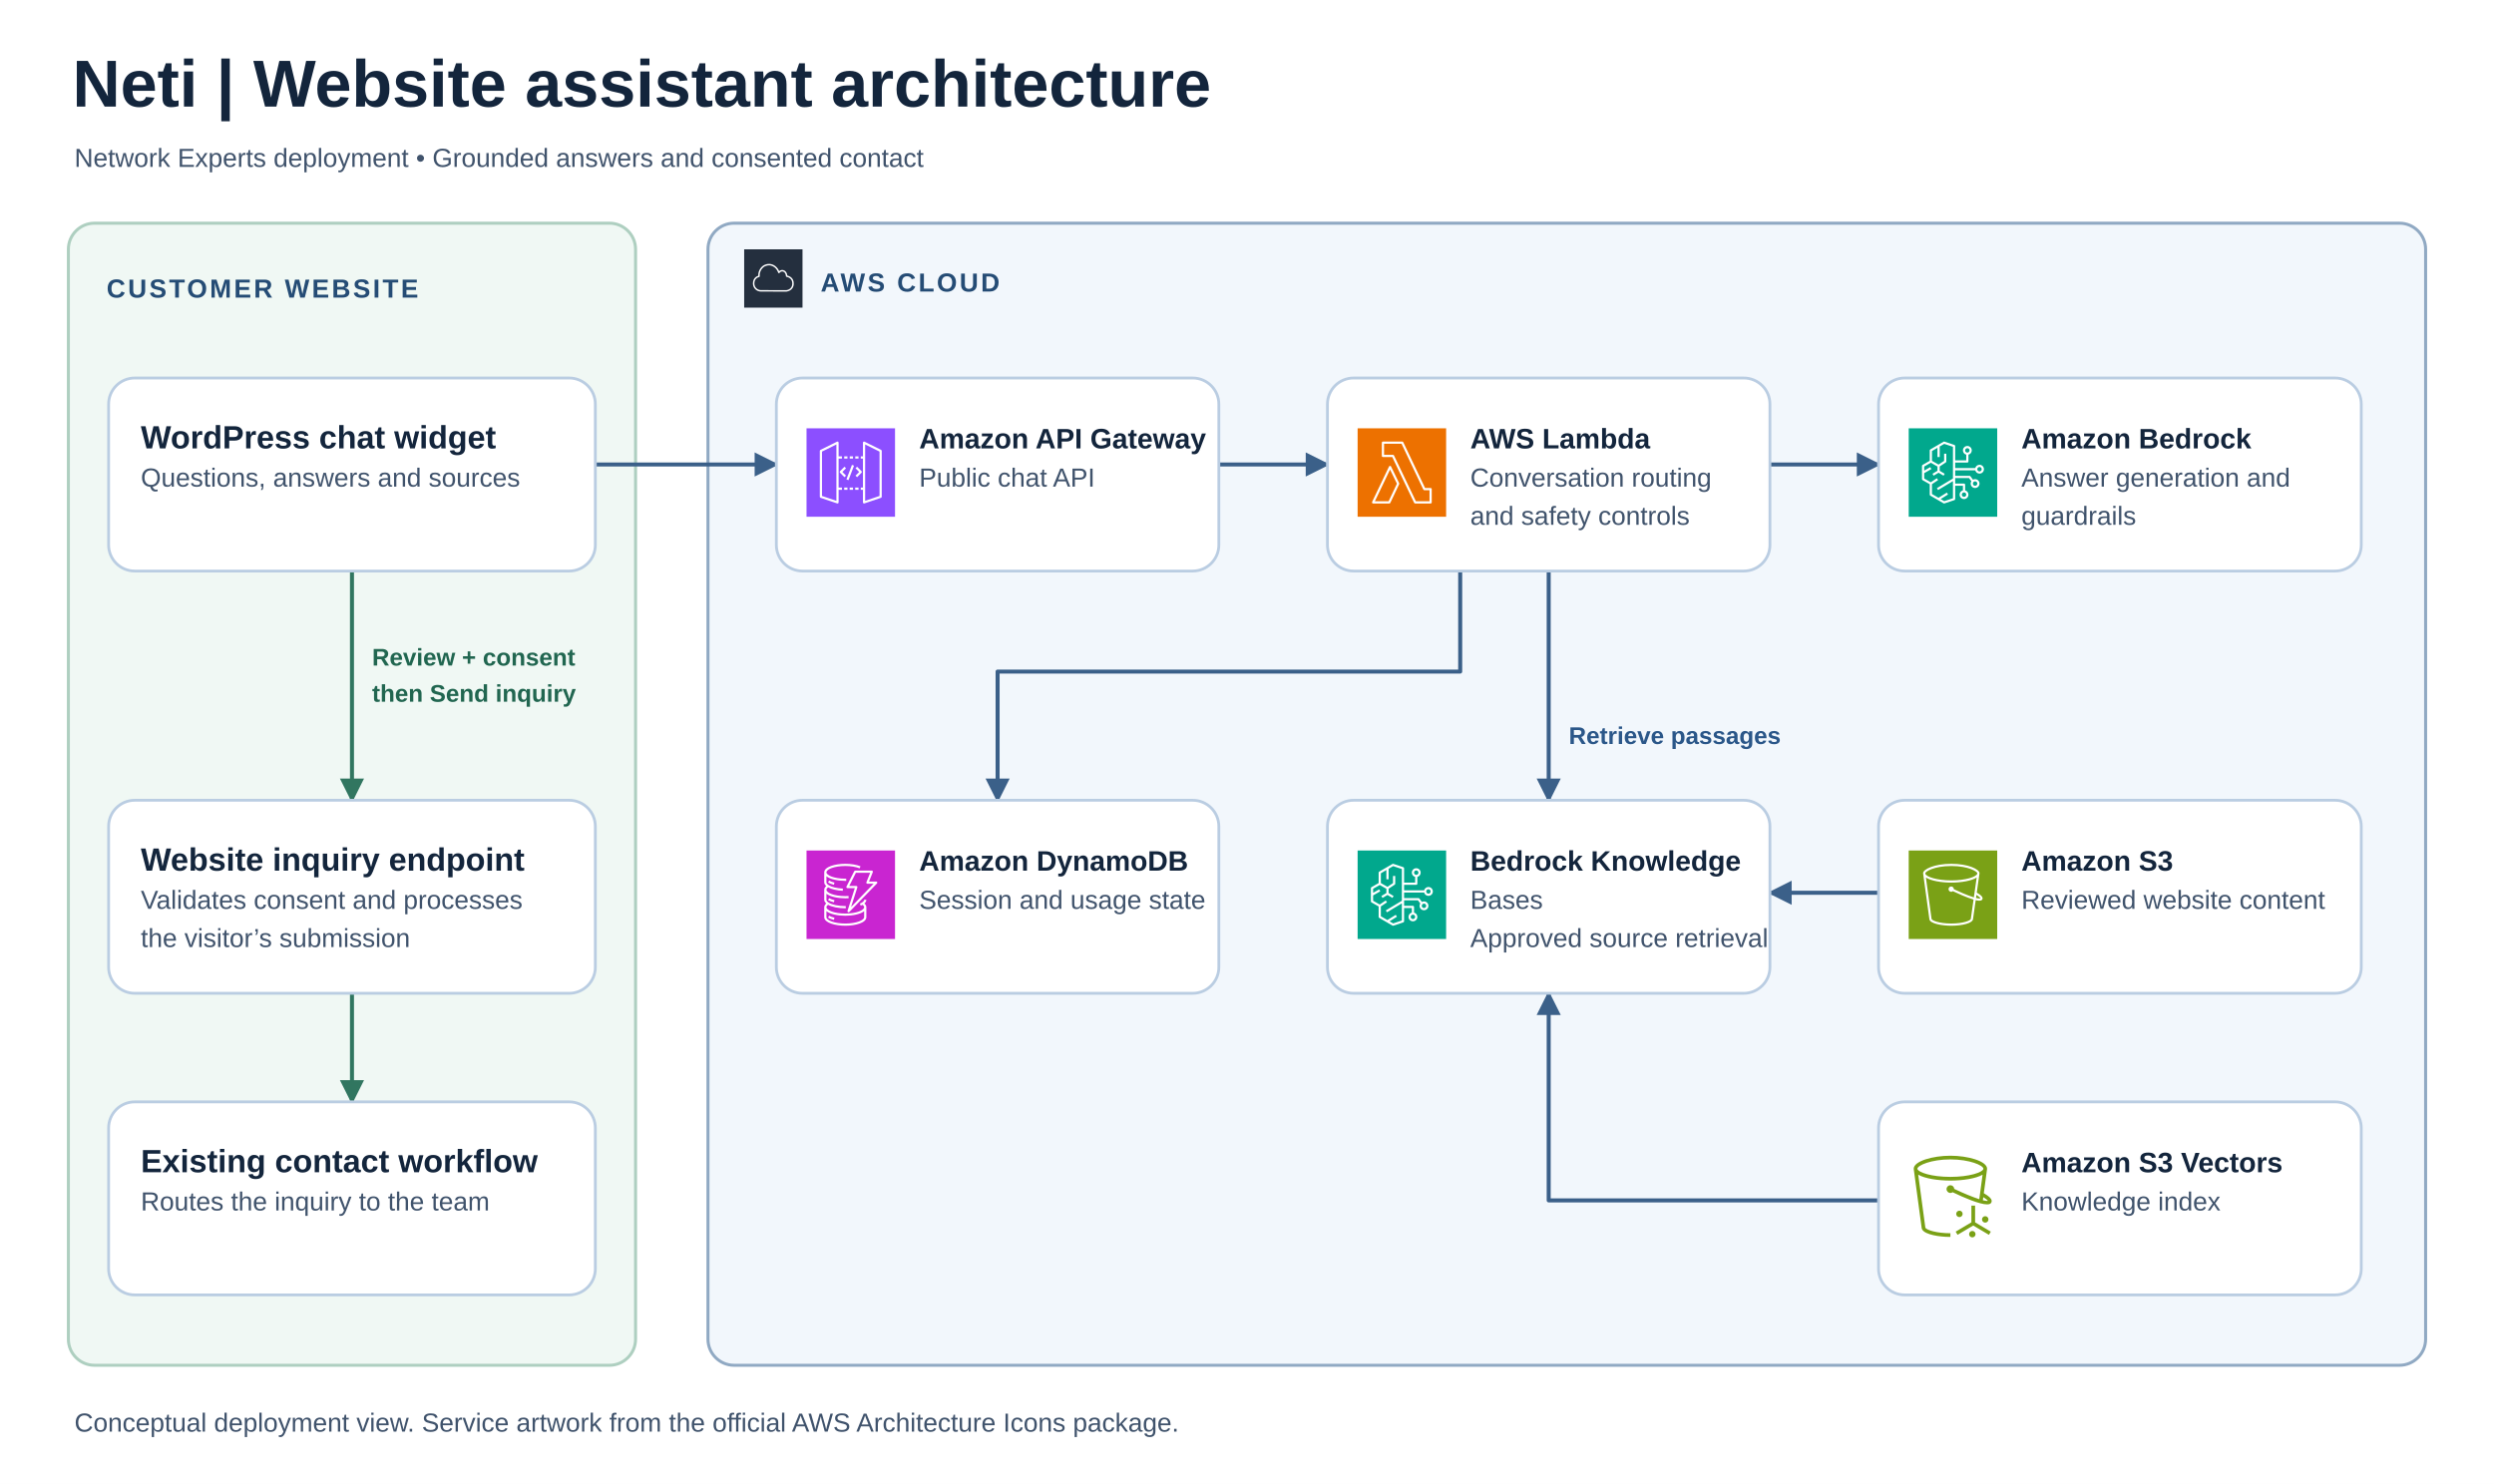
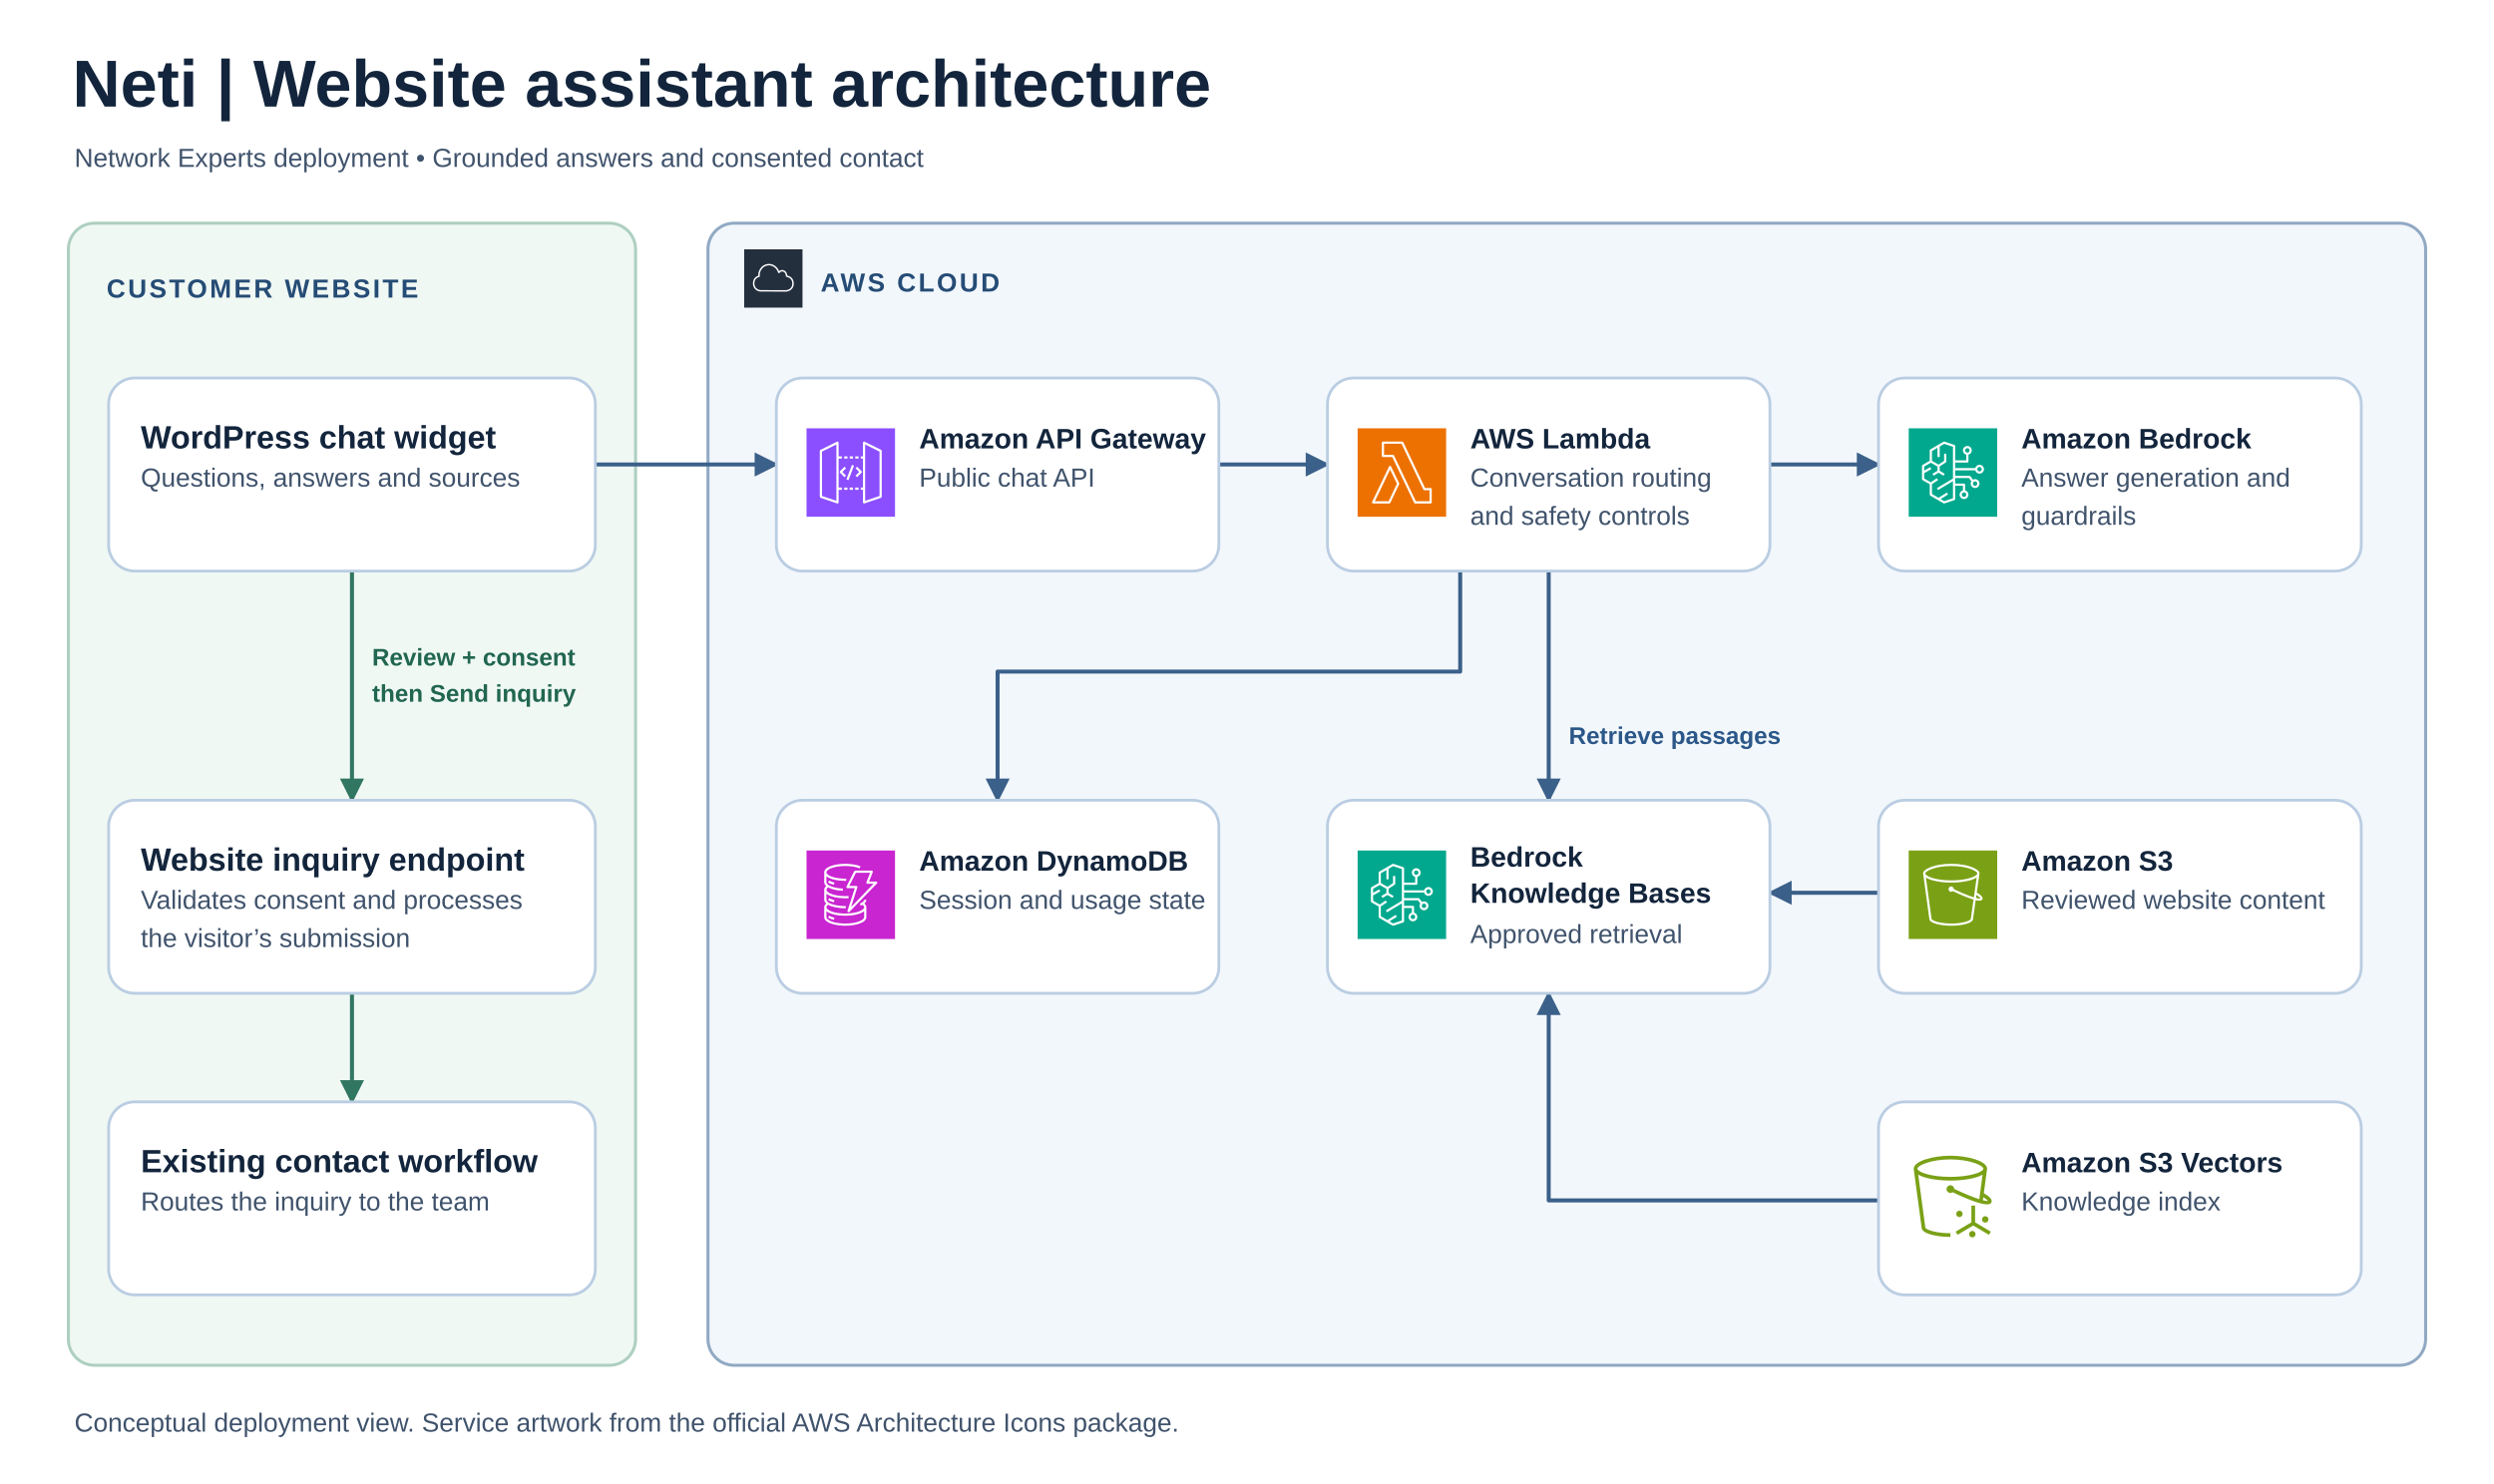
<svg xmlns="http://www.w3.org/2000/svg" width="1240" height="738" viewBox="0 0 1240 738" role="img" aria-labelledby="heading description">
  <style>text{font-family:Arial,Helvetica,sans-serif}.heading{font-size:33px;font-weight:700;fill:#13253c}.eyebrow{font-size:13px;font-weight:700;letter-spacing:1.2px;fill:#254c75}.title{font-size:16px;font-weight:700;fill:#13253c}.aws-title{font-size:14px;font-weight:700;fill:#13253c}.sub{font-size:13px;fill:#40536c}.label,.green{font-size:12px;font-weight:700;fill:#2b5789}.green{fill:#216650}.card{fill:white;stroke:#bacde2;stroke-width:1.4}.site{fill:#f0f8f4;stroke:#aecfc0;stroke-width:1.5}.cloud{fill:#f2f7fc;stroke:#90a9c3;stroke-width:1.5}.chat,.inquiry{fill:none;stroke:#3b6089;stroke-width:2;stroke-linejoin:round}.inquiry{stroke:#317660}</style>
  <defs>
    <marker id="chat-tip" viewBox="0 0 10 10" refX="9" refY="5" markerWidth="6" markerHeight="6" orient="auto">
      <path d="M0 0L10 5L0 10Z" fill="#3b6089" />
    </marker>
    <marker id="inquiry-tip" viewBox="0 0 10 10" refX="9" refY="5" markerWidth="6" markerHeight="6" orient="auto">
      <path d="M0 0L10 5L0 10Z" fill="#317660" />
    </marker>
  </defs>
  <rect width="1240" height="738" fill="white" />
  <text x="36" y="53" class="heading">Neti | Website assistant architecture</text>
  <text x="37" y="83" class="sub">Network Experts deployment • Grounded answers and consented contact</text>
  <rect x="34" y="111" width="282" height="568" rx="13" class="site" />
  <rect x="352" y="111" width="854" height="568" rx="13" class="cloud" />
  <text x="53" y="148" class="eyebrow">CUSTOMER WEBSITE</text>
  <svg width="29" height="29" viewBox="0 0 40 40" version="1.1" x="370" y="124">
    <g id="icon-0" stroke="none" stroke-width="1" fill="none" fill-rule="evenodd">
      <rect id="icon-1" fill="#242F3E" x="0" y="0" width="40" height="40" />
      <path d="M28.993,27.995 L11.487,27.976 C9.121,27.974 7.154,26.129 7.012,23.775 C7.004,23.652 7,23.526 7,23.397 C7,20.299 9.091,19.287 10.337,18.959 C10.577,18.896 10.735,18.666 10.707,18.419 C10.676,18.149 10.659,17.875 10.659,17.596 C10.659,15.132 12.308,12.482 14.415,11.563 C15.359,11.15 16.232,10.986 17.023,10.986 C19.276,10.986 20.867,12.315 21.561,13.033 C22.329,13.826 22.927,14.838 23.34,16.042 C23.4,16.219 23.555,16.347 23.74,16.374 C23.918,16.401 24.109,16.323 24.219,16.171 C24.807,15.35 25.766,14.982 26.659,15.239 C27.782,15.56 28.516,16.727 28.62,18.307 C28.578,18.576 28.759,18.829 29.027,18.877 C30.222,19.089 33,19.957 33,23.44 C33,27.589 29.114,27.982 28.993,27.995 M29.594,17.974 C29.379,16.067 28.4,14.696 26.934,14.278 C25.899,13.982 24.811,14.245 23.989,14.95 C23.553,13.936 22.979,13.06 22.28,12.338 C20.023,10.005 16.933,9.372 14.014,10.646 C11.531,11.73 9.659,14.718 9.659,17.596 C9.659,17.77 9.665,17.943 9.676,18.114 C8.319,18.573 6,19.875 6,23.397 C6,23.549 6.004,23.696 6.014,23.838 C6.188,26.716 8.593,28.973 11.486,28.976 L29.034,28.993 C29.084,28.989 34,28.519 34,23.44 C34,19.502 31.003,18.314 29.594,17.974" id="icon-2" fill="#FFFFFF" />
    </g>
  </svg>
  <text x="408" y="145" class="eyebrow">AWS CLOUD</text>
  <path d="M296 231H386" class="chat" marker-end="url(#chat-tip)" />
  <path d="M606 231H660" class="chat" marker-end="url(#chat-tip)" />
  <path d="M880 231H934" class="chat" marker-end="url(#chat-tip)" />
  <path d="M770 284V398" class="chat" marker-end="url(#chat-tip)" />
  <path d="M726 284V334H496V398" class="chat" marker-end="url(#chat-tip)" />
  <path d="M934 444H880" class="chat" marker-end="url(#chat-tip)" />
  <path d="M934 597H770V494" class="chat" marker-end="url(#chat-tip)" />
  <path d="M175 284V398" class="inquiry" marker-end="url(#inquiry-tip)" />
  <path d="M175 494V548" class="inquiry" marker-end="url(#inquiry-tip)" />
  <rect x="54" y="188" width="242" height="96" rx="13" class="card" />
  <text x="70" y="223" class="title">WordPress chat widget</text>
  <text x="70" y="242" class="sub">Questions, answers and sources</text>
  <rect x="54" y="398" width="242" height="96" rx="13" class="card" />
  <text x="70" y="433" class="title">Website inquiry endpoint</text>
  <text x="70" y="452" class="sub">Validates consent and processes</text>
  <text x="70" y="471" class="sub">the visitor’s submission</text>
  <rect x="54" y="548" width="242" height="96" rx="13" class="card" />
  <text x="70" y="583" class="title">Existing contact workflow</text>
  <text x="70" y="602" class="sub">Routes the inquiry to the team</text>
  <rect x="386" y="188" width="220" height="96" rx="13" class="card" />
  <svg width="44" height="44" viewBox="0 0 80 80" fill="none" x="401" y="213">
    <g id="icon-3">
      <g id="icon-4">
        <rect id="icon-5" width="80" height="80" fill="#8C4FFF" />
      </g>
      <g id="icon-6">
        <path id="icon-7" fill-rule="evenodd" clip-rule="evenodd" d="M34.065 55.632H37V53.615H34.065V55.632ZM39 55.632H42V53.615H39V55.632ZM27 14.63L14 21.082V61.193L27 65.59V14.63ZM29 27.393V53.615H32V55.632H29V66.992C29 67.316 28.845 67.621 28.584 67.81C28.412 67.936 28.207 68 28 68C27.894 68 27.786 67.983 27.682 67.948L12.682 62.876C12.274 62.737 12 62.352 12 61.92V20.454C12 20.07 12.217 19.718 12.559 19.549L27.559 12.104C27.868 11.95 28.235 11.968 28.528 12.152C28.821 12.336 29 12.66 29 13.009V25.376H32V27.393H29ZM44 55.632H47V53.615H44V55.632ZM44.065 27.393H47V25.376H44.065V27.393ZM39.065 27.393H42V25.376H39.065V27.393ZM34.065 27.393H37V25.376H34.065V27.393ZM66 21.082L53 14.63V65.59L66 61.193V21.082ZM68 61.92C68 62.352 67.726 62.737 67.318 62.876L52.318 67.948C52.214 67.983 52.106 68 52 68C51.793 68 51.588 67.936 51.416 67.81C51.155 67.621 51 67.316 51 66.992V55.632H49.065V53.615H51V27.393H49.065V25.376H51V13.009C51 12.66 51.179 12.336 51.472 12.152C51.765 11.968 52.131 11.95 52.441 12.104L67.441 19.549C67.783 19.718 68 20.07 68 20.454V61.92ZM42.934 33.807L41.066 33.083L36.066 46.194L37.934 46.918L42.934 33.807ZM49.707 40.209C50.098 39.815 50.098 39.176 49.707 38.783L45.707 34.749L44.293 36.175L47.586 39.496L44.293 42.817L45.707 44.243L49.707 40.209ZM34.293 44.243L30.293 40.209C29.902 39.815 29.902 39.176 30.293 38.783L34.293 34.749L35.707 36.175L32.414 39.496L35.707 42.817L34.293 44.243Z" fill="white" />
      </g>
    </g>
  </svg>
  <text x="457" y="223" class="aws-title">Amazon API Gateway</text>
  <text x="457" y="242" class="sub">Public chat API</text>
  <rect x="660" y="188" width="220" height="96" rx="13" class="card" />
  <svg width="44" height="44" viewBox="0 0 80 80" version="1.1" x="675" y="213">
    <g id="icon-8" stroke="none" stroke-width="1" fill="none" fill-rule="evenodd">
      <g id="icon-9" fill="#ED7100">
        <rect id="icon-10" x="0" y="0" width="80" height="80" />
      </g>
      <path d="M28.008,66 L15.591,66 L29.324,37.296 L35.546,50.106 L28.008,66 Z M30.22,34.553 C30.051,34.208 29.7,33.989 29.318,33.989 L29.315,33.989 C28.929,33.99 28.578,34.211 28.412,34.558 L13.098,66.569 C12.95,66.879 12.971,67.243 13.155,67.534 C13.337,67.824 13.658,68 14.002,68 L28.642,68 C29.03,68 29.382,67.777 29.548,67.428 L37.564,50.528 C37.693,50.254 37.692,49.937 37.559,49.665 L30.22,34.553 Z M64.995,66 L52.659,66 L32.867,24.57 C32.701,24.222 32.349,24 31.962,24 L23.89,24 L23.899,14 L39.72,14 L59.42,55.429 C59.586,55.777 59.939,56 60.326,56 L64.995,56 L64.995,66 Z M65.998,54 L60.96,54 L41.259,12.571 C41.094,12.223 40.741,12 40.353,12 L22.898,12 C22.345,12 21.896,12.447 21.895,12.999 L21.884,24.999 C21.884,25.265 21.989,25.519 22.178,25.707 C22.365,25.895 22.62,26 22.887,26 L31.329,26 L51.122,67.43 C51.289,67.778 51.639,68 52.026,68 L65.998,68 C66.552,68 67,67.552 67,67 L67,55 C67,54.448 66.552,54 65.998,54 L65.998,54 Z" id="icon-11" fill="#FFFFFF" />
    </g>
  </svg>
  <text x="731" y="223" class="aws-title">AWS Lambda</text>
  <text x="731" y="242" class="sub">Conversation routing</text>
  <text x="731" y="261" class="sub">and safety controls</text>
  <rect x="934" y="188" width="240" height="96" rx="13" class="card" />
  <svg width="44" height="44" viewBox="0 0 80 80" version="1.1" x="949" y="213">
    <g id="icon-12" stroke="none" stroke-width="1" fill="none" fill-rule="evenodd">
      <g id="icon-13" fill="#01A88D">
        <rect id="icon-14" x="0" y="0" width="80" height="80" />
      </g>
      <g id="icon-15" transform="translate(12, 12)" fill="#FFFFFF">
        <path d="M52,27 C50.897,27 50,26.103 50,25 C50,23.897 50.897,23 52,23 C53.103,23 54,23.897 54,25 C54,26.103 53.103,27 52,27 L52,27 Z M20.113,53.908 L16.865,52.014 L23.53,47.848 L22.47,46.152 L14.913,50.875 L9,47.426 L9,38.535 L14.555,34.832 L13.445,33.168 L7.959,36.825 L2,33.42 L2,28.58 L8.496,24.868 L7.504,23.132 L2,26.277 L2,22.58 L8,19.152 L14,22.58 L14,26.434 L9.485,29.143 L10.515,30.857 L15,28.166 L19.485,30.857 L20.515,29.143 L16,26.434 L16,22.535 L21.555,18.832 C21.833,18.646 22,18.334 22,18 L22,11 L20,11 L20,17.465 L14.959,20.825 L9,17.42 L9,8.574 L14,5.658 L14,14 L16,14 L16,4.491 L20.113,2.092 L28,4.721 L28,33.434 L13.485,42.143 L14.515,43.857 L28,35.766 L28,51.279 L20.113,53.908 Z M50,38 C50,39.103 49.103,40 48,40 C46.897,40 46,39.103 46,38 C46,36.897 46.897,36 48,36 C49.103,36 50,36.897 50,38 L50,38 Z M40,48 C40,49.103 39.103,50 38,50 C36.897,50 36,49.103 36,48 C36,46.897 36.897,46 38,46 C39.103,46 40,46.897 40,48 L40,48 Z M39,8 C39,6.897 39.897,6 41,6 C42.103,6 43,6.897 43,8 C43,9.103 42.103,10 41,10 C39.897,10 39,9.103 39,8 L39,8 Z M52,21 C50.141,21 48.589,22.28 48.142,24 L30,24 L30,19 L41,19 C41.553,19 42,18.552 42,18 L42,11.858 C43.72,11.411 45,9.858 45,8 C45,5.794 43.206,4 41,4 C38.794,4 37,5.794 37,8 C37,9.858 38.28,11.411 40,11.858 L40,17 L30,17 L30,4 C30,3.569 29.725,3.188 29.316,3.051 L20.316,0.051 C20.042,-0.039 19.744,-0.009 19.496,0.136 L7.496,7.136 C7.188,7.315 7,7.645 7,8 L7,17.42 L0.504,21.132 C0.192,21.31 0,21.641 0,22 L0,34 C0,34.359 0.192,34.69 0.504,34.868 L7,38.58 L7,48 C7,48.355 7.188,48.685 7.496,48.864 L19.496,55.864 C19.65,55.954 19.825,56 20,56 C20.106,56 20.213,55.983 20.316,55.949 L29.316,52.949 C29.725,52.812 30,52.431 30,52 L30,40 L37,40 L37,44.142 C35.28,44.589 34,46.142 34,48 C34,50.206 35.794,52 38,52 C40.206,52 42,50.206 42,48 C42,46.142 40.72,44.589 39,44.142 L39,39 C39,38.448 38.553,38 38,38 L30,38 L30,33 L42.5,33 L44.638,35.85 C44.239,36.472 44,37.207 44,38 C44,40.206 45.794,42 48,42 C50.206,42 52,40.206 52,38 C52,35.794 50.206,34 48,34 C47.316,34 46.682,34.188 46.119,34.492 L43.8,31.4 C43.611,31.148 43.314,31 43,31 L30,31 L30,26 L48.142,26 C48.589,27.72 50.141,29 52,29 C54.206,29 56,27.206 56,25 C56,22.794 54.206,21 52,21 L52,21 Z" id="icon-16" />
      </g>
    </g>
  </svg>
  <text x="1005" y="223" class="aws-title">Amazon Bedrock</text>
  <text x="1005" y="242" class="sub">Answer generation and</text>
  <text x="1005" y="261" class="sub">guardrails</text>
  <rect x="386" y="398" width="220" height="96" rx="13" class="card" />
  <svg width="44" height="44" viewBox="0 0 80 80" version="1.1" x="401" y="423">
    <g id="icon-17" stroke="none" stroke-width="1" fill="none" fill-rule="evenodd">
      <g id="icon-18" fill="#C925D1">
        <rect id="icon-19" x="0" y="0" width="80" height="80" />
      </g>
      <path d="M52.086,54.85 C48.748,57.549 41.745,58.975 35.044,58.975 C28.342,58.975 21.337,57.548 18,54.849 L18,60.285 L18.001,60.285 C18.001,62.995 25,66.016 35.044,66.016 C45.08,66.016 52.075,62.999 52.086,60.29 L52.086,54.85 Z M52.087,44.522 L54.087,44.511 L54.087,44.522 C54.087,45.73 53.482,46.858 52.304,47.891 C53.732,49.147 54.087,50.38 54.087,51.258 C54.087,51.264 54.086,51.269 54.086,51.275 L54.086,60.285 L54.087,60.285 C54.087,65.295 44.275,68 35.044,68 C25.835,68 16.05,65.307 16.003,60.319 C16.003,60.314 16,60.309 16,60.304 L16,51.255 C16,51.253 16.002,51.25 16.002,51.247 C16.005,50.369 16.361,49.141 17.787,47.888 C16.37,46.636 16.01,45.415 16.001,44.544 L16.002,44.544 C16.002,44.54 16,44.537 16,44.533 L16,35.484 C16,35.481 16.002,35.478 16.002,35.475 C16.005,34.597 16.362,33.369 17.788,32.117 C16.37,30.865 16.01,29.643 16.001,28.773 L16.002,28.773 C16.002,28.769 16,28.765 16,28.761 L16,19.713 C16,19.71 16.002,19.707 16.002,19.704 C16.019,14.7 25.82,12 35.044,12 C40.255,12 45.261,12.828 48.778,14.272 L48.013,16.105 C44.73,14.757 40.003,13.984 35.044,13.984 C25,13.984 18.001,17.005 18.001,19.717 C18.001,22.429 25,25.45 35.044,25.45 C35.315,25.453 35.58,25.45 35.848,25.44 L35.932,27.422 C35.636,27.434 35.34,27.434 35.044,27.434 C28.342,27.434 21.337,26.007 18,23.308 L18,28.74 L18.001,28.74 L18.001,28.763 C18.011,29.803 19.078,30.712 19.972,31.289 C22.662,33.004 27.482,34.175 32.857,34.418 L32.766,36.4 C27.321,36.153 22.553,35.023 19.484,33.292 C18.728,33.857 18.001,34.622 18.001,35.489 C18.001,38.2 25,41.221 35.044,41.221 C36.029,41.221 37.007,41.189 37.952,41.123 L38.091,43.102 C37.101,43.17 36.075,43.205 35.044,43.205 C28.342,43.205 21.337,41.778 18,39.079 L18,44.511 L18.001,44.511 C18.011,45.575 19.078,46.482 19.972,47.06 C23.048,49.023 28.824,50.245 35.044,50.245 L35.484,50.245 L35.484,52.229 L35.044,52.229 C28.725,52.229 22.982,51.055 19.47,49.073 C18.718,49.637 18.001,50.398 18.001,51.258 C18.001,53.97 25,56.992 35.044,56.992 C45.08,56.992 52.075,53.974 52.086,51.265 L52.086,51.255 L52.086,51.254 C52.084,50.392 51.364,49.631 50.61,49.067 C50.122,49.344 49.599,49.61 49.004,49.855 L48.238,48.022 C48.964,47.724 49.594,47.402 50.111,47.062 C51.013,46.474 52.087,45.555 52.087,44.522 L52.087,44.522 Z M60.653,30.017 L55.049,30.017 C54.718,30.017 54.407,29.854 54.222,29.582 C54.035,29.31 53.997,28.964 54.119,28.66 L57.528,20.138 L44.619,20.138 L38.619,32.04 L45.001,32.04 C45.32,32.04 45.62,32.192 45.809,32.447 C45.996,32.703 46.051,33.031 45.954,33.333 L40.258,51.089 L60.653,30.017 Z M63.722,29.712 L38.723,55.54 C38.528,55.74 38.266,55.844 38.001,55.844 C37.825,55.844 37.648,55.799 37.49,55.705 C37.09,55.469 36.907,54.992 37.048,54.552 L43.634,34.024 L37.001,34.024 C36.654,34.024 36.333,33.846 36.15,33.554 C35.968,33.261 35.951,32.896 36.107,32.589 L43.107,18.703 C43.276,18.367 43.622,18.154 44.001,18.154 L59.001,18.154 C59.332,18.154 59.643,18.318 59.828,18.589 C60.015,18.862 60.053,19.207 59.931,19.512 L56.522,28.033 L63,28.033 C63.4,28.033 63.763,28.271 63.92,28.636 C64.077,29.002 63.999,29.426 63.722,29.712 L63.722,29.712 Z M19.455,60.674 C20.872,61.473 22.656,62.144 24.757,62.668 L25.245,60.744 C23.346,60.271 21.686,59.65 20.443,58.95 L19.455,60.674 Z M24.757,46.799 L25.245,44.875 C23.346,44.401 21.686,43.78 20.443,43.08 L19.455,44.805 C20.872,45.603 22.655,46.275 24.757,46.799 L24.757,46.799 Z M19.455,28.936 L20.443,27.211 C21.684,27.911 23.345,28.531 25.245,29.006 L24.757,30.929 C22.653,30.404 20.87,29.733 19.455,28.936 L19.455,28.936 Z" id="icon-20" fill="#FFFFFF" />
    </g>
  </svg>
  <text x="457" y="433" class="aws-title">Amazon DynamoDB</text>
  <text x="457" y="452" class="sub">Session and usage state</text>
  <rect x="660" y="398" width="220" height="96" rx="13" class="card" />
  <svg width="44" height="44" viewBox="0 0 80 80" version="1.1" x="675" y="423">
    <g id="icon-21" stroke="none" stroke-width="1" fill="none" fill-rule="evenodd">
      <g id="icon-22" fill="#01A88D">
        <rect id="icon-23" x="0" y="0" width="80" height="80" />
      </g>
      <g id="icon-24" transform="translate(12, 12)" fill="#FFFFFF">
        <path d="M52,27 C50.897,27 50,26.103 50,25 C50,23.897 50.897,23 52,23 C53.103,23 54,23.897 54,25 C54,26.103 53.103,27 52,27 L52,27 Z M20.113,53.908 L16.865,52.014 L23.53,47.848 L22.47,46.152 L14.913,50.875 L9,47.426 L9,38.535 L14.555,34.832 L13.445,33.168 L7.959,36.825 L2,33.42 L2,28.58 L8.496,24.868 L7.504,23.132 L2,26.277 L2,22.58 L8,19.152 L14,22.58 L14,26.434 L9.485,29.143 L10.515,30.857 L15,28.166 L19.485,30.857 L20.515,29.143 L16,26.434 L16,22.535 L21.555,18.832 C21.833,18.646 22,18.334 22,18 L22,11 L20,11 L20,17.465 L14.959,20.825 L9,17.42 L9,8.574 L14,5.658 L14,14 L16,14 L16,4.491 L20.113,2.092 L28,4.721 L28,33.434 L13.485,42.143 L14.515,43.857 L28,35.766 L28,51.279 L20.113,53.908 Z M50,38 C50,39.103 49.103,40 48,40 C46.897,40 46,39.103 46,38 C46,36.897 46.897,36 48,36 C49.103,36 50,36.897 50,38 L50,38 Z M40,48 C40,49.103 39.103,50 38,50 C36.897,50 36,49.103 36,48 C36,46.897 36.897,46 38,46 C39.103,46 40,46.897 40,48 L40,48 Z M39,8 C39,6.897 39.897,6 41,6 C42.103,6 43,6.897 43,8 C43,9.103 42.103,10 41,10 C39.897,10 39,9.103 39,8 L39,8 Z M52,21 C50.141,21 48.589,22.28 48.142,24 L30,24 L30,19 L41,19 C41.553,19 42,18.552 42,18 L42,11.858 C43.72,11.411 45,9.858 45,8 C45,5.794 43.206,4 41,4 C38.794,4 37,5.794 37,8 C37,9.858 38.28,11.411 40,11.858 L40,17 L30,17 L30,4 C30,3.569 29.725,3.188 29.316,3.051 L20.316,0.051 C20.042,-0.039 19.744,-0.009 19.496,0.136 L7.496,7.136 C7.188,7.315 7,7.645 7,8 L7,17.42 L0.504,21.132 C0.192,21.31 0,21.641 0,22 L0,34 C0,34.359 0.192,34.69 0.504,34.868 L7,38.58 L7,48 C7,48.355 7.188,48.685 7.496,48.864 L19.496,55.864 C19.65,55.954 19.825,56 20,56 C20.106,56 20.213,55.983 20.316,55.949 L29.316,52.949 C29.725,52.812 30,52.431 30,52 L30,40 L37,40 L37,44.142 C35.28,44.589 34,46.142 34,48 C34,50.206 35.794,52 38,52 C40.206,52 42,50.206 42,48 C42,46.142 40.72,44.589 39,44.142 L39,39 C39,38.448 38.553,38 38,38 L30,38 L30,33 L42.5,33 L44.638,35.85 C44.239,36.472 44,37.207 44,38 C44,40.206 45.794,42 48,42 C50.206,42 52,40.206 52,38 C52,35.794 50.206,34 48,34 C47.316,34 46.682,34.188 46.119,34.492 L43.8,31.4 C43.611,31.148 43.314,31 43,31 L30,31 L30,26 L48.142,26 C48.589,27.72 50.141,29 52,29 C54.206,29 56,27.206 56,25 C56,22.794 54.206,21 52,21 L52,21 Z" id="icon-25" />
      </g>
    </g>
  </svg>
-   <text x="731" y="433" class="aws-title">Bedrock Knowledge</text>
-   <text x="731" y="452" class="sub">Bases</text>
-   <text x="731" y="471" class="sub">Approved source retrieval</text>
+   <text x="731" y="431" class="aws-title">Bedrock</text>
+   <text x="731" y="449" class="aws-title">Knowledge Bases</text>
+   <text x="731" y="469" class="sub">Approved retrieval</text>
  <rect x="934" y="398" width="240" height="96" rx="13" class="card" />
  <svg width="44" height="44" viewBox="0 0 80 80" version="1.1" x="949" y="423">
    <g id="icon-26" stroke="none" stroke-width="1" fill="none" fill-rule="evenodd">
      <g id="icon-27" fill="#7AA116">
        <rect id="icon-28" x="0" y="0" width="80" height="80" />
      </g>
      <g id="icon-29" transform="translate(12.9999, 11.9996)" fill="#FFFFFF">
        <path d="M47.836,30.893 L48.22,28.189 C51.761,30.31 51.807,31.186 51.806,31.21 C51.8,31.215 51.196,31.719 47.836,30.893 L47.836,30.893 Z M45.893,30.353 C39.773,28.501 31.25,24.591 27.801,22.961 C27.801,22.947 27.805,22.934 27.805,22.92 C27.805,21.595 26.727,20.517 25.401,20.517 C24.077,20.517 22.999,21.595 22.999,22.92 C22.999,24.245 24.077,25.323 25.401,25.323 C25.983,25.323 26.511,25.106 26.928,24.761 C30.986,26.682 39.443,30.535 45.608,32.355 L43.17,49.561 C43.163,49.608 43.16,49.655 43.16,49.702 C43.16,51.217 36.453,54 25.494,54 C14.419,54 7.641,51.217 7.641,49.702 C7.641,49.656 7.638,49.611 7.632,49.566 L2.538,12.359 C6.947,15.394 16.43,17 25.5,17 C34.556,17 44.023,15.4 48.441,12.374 L45.893,30.353 Z M2,8.478 C2.072,7.162 9.634,2 25.5,2 C41.364,2 48.927,7.161 49,8.478 L49,8.927 C48.13,11.878 38.33,15 25.5,15 C12.648,15 2.843,11.868 2,8.913 L2,8.478 Z M51,8.5 C51,5.035 41.066,0 25.5,0 C9.934,0 0,5.035 0,8.5 L0.094,9.254 L5.642,49.778 C5.775,54.31 17.861,56 25.494,56 C34.966,56 45.029,53.822 45.159,49.781 L47.555,32.884 C48.888,33.203 49.985,33.366 50.866,33.366 C52.049,33.366 52.849,33.077 53.334,32.499 C53.732,32.025 53.884,31.451 53.77,30.84 C53.511,29.456 51.868,27.964 48.522,26.055 L50.898,9.293 L51,8.5 Z" id="icon-30" />
      </g>
    </g>
  </svg>
  <text x="1005" y="433" class="aws-title">Amazon S3</text>
  <text x="1005" y="452" class="sub">Reviewed website content</text>
  <rect x="934" y="548" width="240" height="96" rx="13" class="card" />
  <svg width="44" height="44" viewBox="0 0 48 48" fill="none" x="949" y="573">
    <path d="M27.5 35.25C26.535 35.25 25.75 34.465 25.75 33.5C25.75 32.535 26.535 31.75 27.5 31.75C28.465 31.75 29.25 32.535 29.25 33.5C29.25 34.465 28.465 35.25 27.5 35.25ZM43.25 36.5C43.25 35.535 42.465 34.75 41.5 34.75C40.535 34.75 39.75 35.535 39.75 36.5C39.75 37.465 40.535 38.25 41.5 38.25C42.465 38.25 43.25 37.465 43.25 36.5ZM34.5 42.75C33.535 42.75 32.75 43.535 32.75 44.5C32.75 45.465 33.535 46.25 34.5 46.25C35.465 46.25 36.25 45.465 36.25 44.5C36.25 43.535 35.465 42.75 34.5 42.75ZM44.58 27.675C44.188 28.142 43.463 28.347 42.494 28.347C38.389 28.347 29.915 24.673 23.826 21.753C23.482 21.999 23.064 22.148 22.61 22.148C21.455 22.148 20.515 21.208 20.515 20.053C20.515 18.898 21.455 17.957 22.61 17.957C23.73 17.957 24.639 18.843 24.695 19.949C29.529 22.248 34.638 24.363 38.275 25.53L38.654 22.713C38.655 22.712 38.655 22.711 38.655 22.711L40.066 12.227C36.447 14.335 29.355 15.425 22.609 15.425C15.864 15.425 8.773 14.335 5.154 12.227L8.993 40.74C8.999 40.784 9.002 40.829 9.002 40.873C9.002 41.703 12.903 43.533 20.056 43.929C20.902 43.976 21.762 44 22.609 44V46C21.725 46 20.828 45.975 19.944 45.926C14.023 45.598 7.114 44.098 7.003 40.951L2.773 9.536C2.773 9.535 2.774 9.535 2.773 9.534C2.773 9.534 2.773 9.534 2.773 9.534L2.722 9.145C2.716 9.101 2.713 9.057 2.713 9.013C2.713 4.846 13.198 1.942 22.609 1.942C32.02 1.942 42.507 4.846 42.507 9.013C42.507 9.057 42.504 9.1 42.498 9.143L42.447 9.532C42.447 9.532 42.447 9.532 42.447 9.532C42.447 9.533 42.447 9.534 42.447 9.536L40.73 22.289C43.43 23.832 44.755 25.05 44.969 26.199C45.067 26.734 44.93 27.258 44.58 27.675ZM40.478 9.171L40.505 8.963C40.369 7.171 33.028 3.942 22.609 3.942C12.193 3.942 4.854 7.17 4.715 8.962L4.743 9.171C5.257 10.954 12.266 13.425 22.609 13.425C32.953 13.425 39.963 10.954 40.478 9.171ZM42.936 26.417C42.775 26.151 42.225 25.523 40.441 24.437L40.217 26.1C41.509 26.431 42.464 26.558 42.936 26.417ZM36 29H34V38.077L25.471 43.14L26.492 44.86L35 39.81L43.508 44.86L44.529 43.14L36 38.077L36 29Z" fill="#7AA116" />
  </svg>
  <text x="1005" y="583" class="aws-title">Amazon S3 Vectors</text>
  <text x="1005" y="602" class="sub">Knowledge index</text>
  <text x="185" y="331" class="green">Review + consent</text>
  <text x="185" y="349" class="green">then Send inquiry</text>
  <text x="780" y="370" class="label">Retrieve passages</text>
  <text x="37" y="712" class="sub">Conceptual deployment view. Service artwork from the official AWS Architecture Icons package.</text>
</svg>
